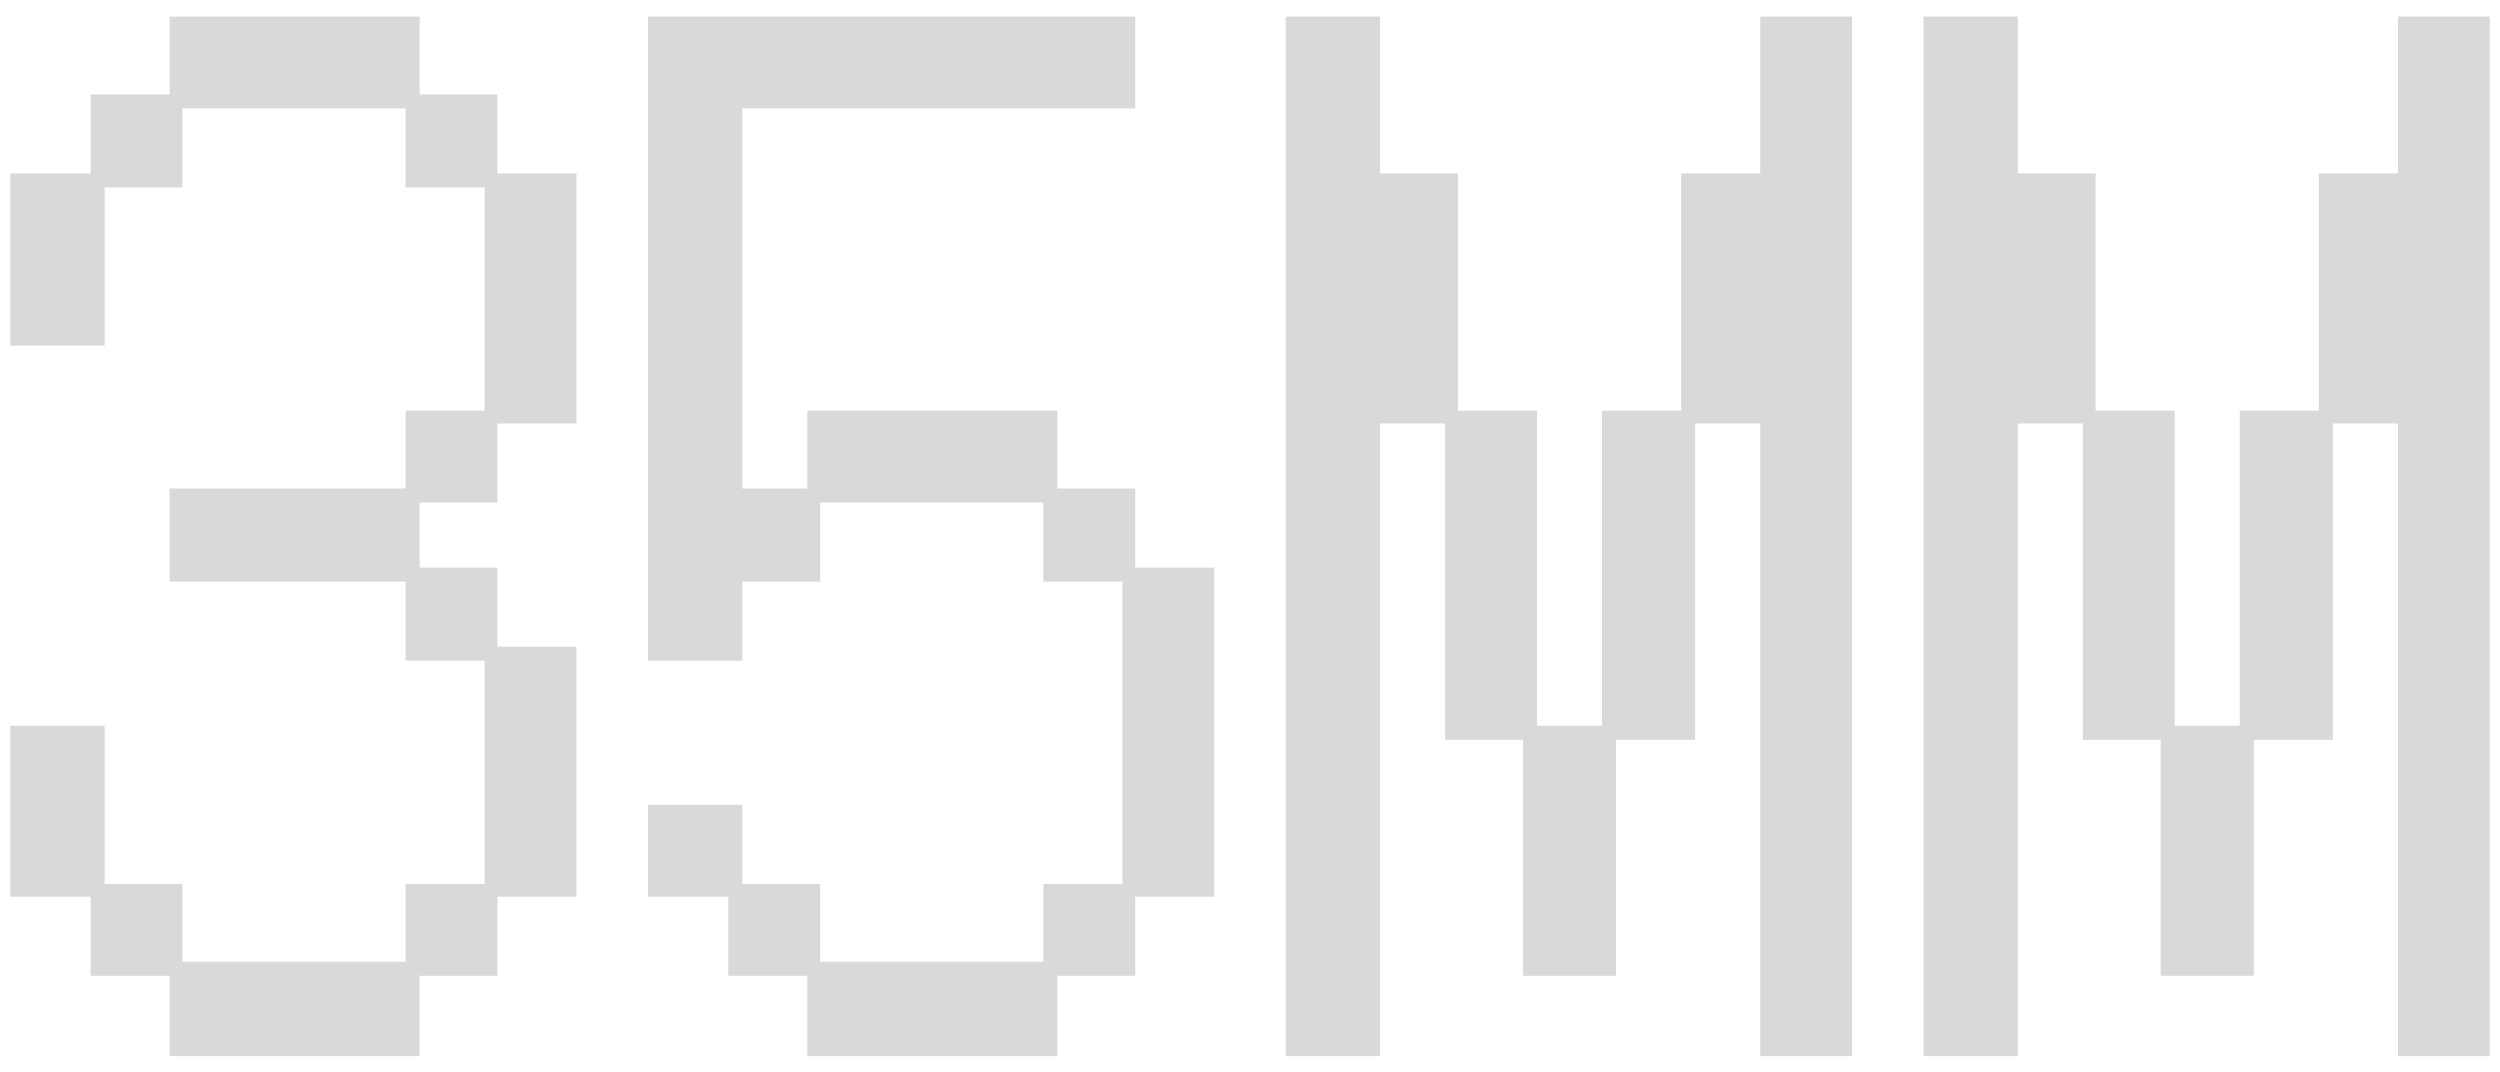
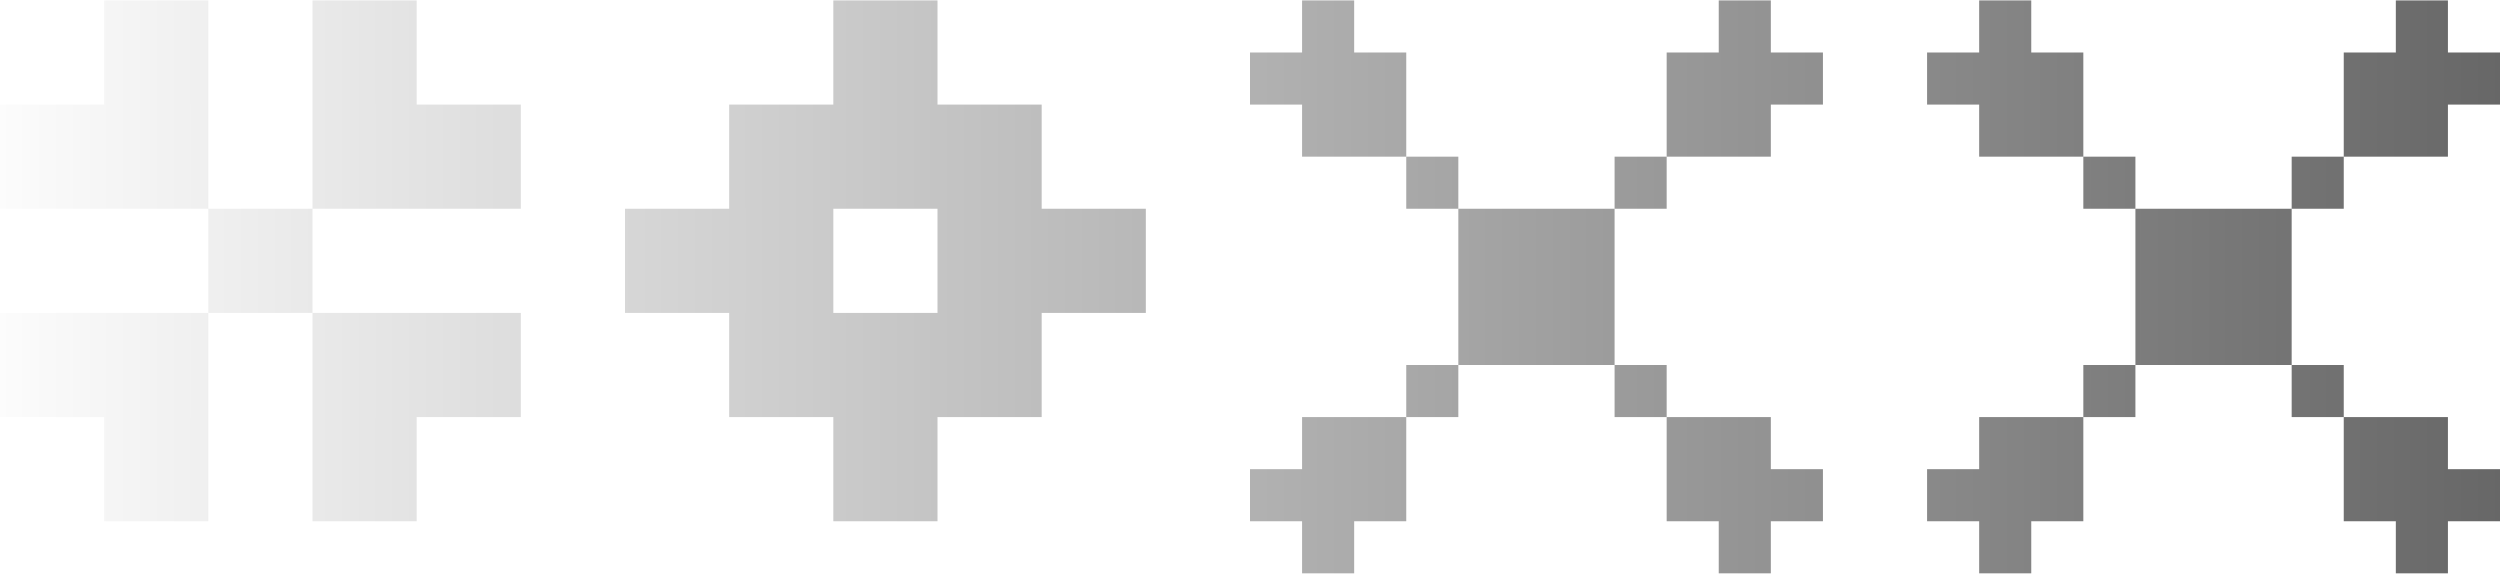
- <svg xmlns="http://www.w3.org/2000/svg" width="98" height="42" viewBox="0 0 98 42" fill="none">
-   <path d="M3.55 35.15H0.4V28.45H4.1V34.65H7.15V37.7H15.9V34.65H19V25.9H15.9V22.8H6.65V19.15H15.9V16.1H19V7.35H15.9V4.25H7.15V7.35H4.1V13.55H0.4V6.8H3.55V3.7H6.65V0.65H16.45V3.7H19.5V6.8H22.6V16.6H19.5V19.7H16.45V22.25H19.5V25.35H22.6V35.15H19.5V38.25H16.45V41.4H6.65V38.25H3.55V35.15ZM28.55 35.15H25.4V31.55H29.1V34.65H32.15V37.7H40.9V34.65H44V22.8H40.9V19.7H32.15V22.8H29.1V25.9H25.4V0.65H44.5V4.25H29.1V19.15H31.65V16.1H41.45V19.15H44.5V22.25H47.6V35.15H44.5V38.25H41.45V41.4H31.65V38.25H28.55V35.15ZM50.4 0.65H54.1V6.8H57.15V16.1H60.25V28.45H62.8V16.1H65.9V6.8H69V0.65H72.6V41.4H69V16.6H66.45V29H63.35V38.25H59.7V29H56.65V16.6H54.1V41.4H50.4V0.65ZM75.4 0.65H79.1V6.8H82.15V16.1H85.25V28.45H87.8V16.1H90.9V6.8H94V0.65H97.6V41.4H94V16.6H91.45V29H88.35V38.25H84.7V29H81.65V16.6H79.1V41.4H75.4V0.65Z" fill="#D9D9D9" />
+ <svg xmlns="http://www.w3.org/2000/svg" width="375" height="86" viewBox="0 0 375 86" fill="none">
+   <path d="M31.25 39.125H39.062V46.938H31.25V39.125ZM39.062 39.125H46.875V46.938H39.062V39.125ZM39.062 31.312H46.875V39.125H39.062V31.312ZM31.25 31.312H39.062V39.125H31.25V31.312ZM23.438 23.5H31.25V31.312H23.438V23.5ZM23.438 15.688H31.25V23.5H23.438V15.688ZM23.438 7.875H31.25V15.688H23.438V7.875ZM23.438 0.062H31.25V7.875H23.438V0.062ZM15.625 0.062H23.438V7.875H15.625V0.062ZM15.625 7.875H23.438V15.688H15.625V7.875ZM7.812 15.688H15.625V23.5H7.812V15.688ZM15.625 15.688H23.438V23.5H15.625V15.688ZM15.625 23.5H23.438V31.312H15.625V23.5ZM7.812 23.5H15.625V31.312H7.812V23.5ZM0 15.688H7.812V23.5H0V15.688ZM0 23.5H7.812V31.312H0V23.5ZM23.438 46.938H31.25V54.75H23.438V46.938ZM15.625 46.938H23.438V54.75H15.625V46.938ZM15.625 54.75H23.438V62.562H15.625V54.75ZM15.625 62.562H23.438V70.375H15.625V62.562ZM15.625 70.375H23.438V78.188H15.625V70.375ZM23.438 70.375H31.25V78.188H23.438V70.375ZM23.438 62.562H31.25V70.375H23.438V62.562ZM23.438 54.75H31.25V62.562H23.438V54.75ZM7.812 46.938H15.625V54.75H7.812V46.938ZM0 46.938H7.812V54.75H0V46.938ZM0 54.75H7.812V62.562H0V54.75ZM7.812 54.75H15.625V62.562H7.812V54.75ZM46.875 46.938H54.688V54.75H46.875V46.938ZM46.875 54.75H54.688V62.562H46.875V54.75ZM46.875 62.562H54.688V70.375H46.875V62.562ZM46.875 70.375H54.688V78.188H46.875V70.375ZM54.688 70.375H62.5V78.188H54.688V70.375ZM54.688 62.562H62.5V70.375H54.688V62.562ZM54.688 54.75H62.5V62.562H54.688V54.75ZM54.688 46.938H62.5V54.75H54.688V46.938ZM70.312 46.938H78.125V54.75H70.312V46.938ZM70.312 54.75H78.125V62.562H70.312V54.75ZM62.5 54.75H70.312V62.562H62.5V54.75ZM62.5 46.938H70.312V54.75H62.5V46.938ZM46.875 15.688H54.688V23.5H46.875V15.688ZM46.875 7.875H54.688V15.688H46.875V7.875ZM46.875 0.062H54.688V7.875H46.875V0.062ZM54.688 0.062H62.5V7.875H54.688V0.062ZM54.688 7.875H62.5V15.688H54.688V7.875ZM54.688 15.688H62.5V23.5H54.688V15.688ZM54.688 23.5H62.5V31.312H54.688V23.5ZM46.875 23.5H54.688V31.312H46.875V23.5ZM62.5 15.688H70.312V23.5H62.5V15.688ZM70.312 15.688H78.125V23.5H70.312V15.688ZM70.312 23.5H78.125V31.312H70.312V23.5ZM62.5 23.5H70.312V31.312H62.5V23.5ZM117.188 31.312H125V39.125H117.188V31.312ZM117.188 39.125H125V46.938H117.188V39.125ZM117.188 46.938H125V54.75H117.188V46.938ZM109.375 46.938H117.188V54.75H109.375V46.938ZM109.375 39.125H117.188V46.938H109.375V39.125ZM109.375 31.312H117.188V39.125H109.375V31.312ZM109.375 23.5H117.188V31.312H109.375V23.5ZM117.188 23.5H125V31.312H117.188V23.5ZM117.188 15.688H125V23.5H117.188V15.688ZM109.375 15.688H117.188V23.5H109.375V15.688ZM125 15.688H132.812V23.5H125V15.688ZM125 23.5H132.812V31.312H125V23.5ZM132.812 15.688H140.625V23.5H132.812V15.688ZM140.625 15.688H148.438V23.5H140.625V15.688ZM140.625 23.5H148.438V31.312H140.625V23.5ZM132.812 23.5H140.625V31.312H132.812V23.5ZM140.625 31.312H148.438V39.125H140.625V31.312ZM140.625 39.125H148.438V46.938H140.625V39.125ZM140.625 46.938H148.438V54.75H140.625V46.938ZM132.812 46.938H140.625V54.75H132.812V46.938ZM125 46.938H132.812V54.75H125V46.938ZM125 54.75H132.812V62.562H125V54.75ZM101.562 31.312H109.375V39.125H101.562V31.312ZM125 7.875H132.812V15.688H125V7.875ZM148.438 31.312H156.25V39.125H148.438V31.312ZM148.438 15.688H156.25V23.5H148.438V15.688ZM148.438 23.5H156.25V31.312H148.438V23.5ZM148.438 39.125H156.25V46.938H148.438V39.125ZM148.438 46.938H156.25V54.75H148.438V46.938ZM148.438 54.75H156.25V62.562H148.438V54.75ZM140.625 54.75H148.438V62.562H140.625V54.75ZM132.812 54.75H140.625V62.562H132.812V54.75ZM117.188 54.75H125V62.562H117.188V54.75ZM109.375 54.75H117.188V62.562H109.375V54.75ZM101.562 39.125H109.375V46.938H101.562V39.125ZM93.75 39.125H101.562V46.938H93.75V39.125ZM93.75 31.312H101.562V39.125H93.75V31.312ZM132.812 7.875H140.625V15.688H132.812V7.875ZM132.812 0.062H140.625V7.875H132.812V0.062ZM125 0.062H132.812V7.875H125V0.062ZM156.25 31.312H164.062V39.125H156.25V31.312ZM164.062 31.312H171.875V39.125H164.062V31.312ZM164.062 39.125H171.875V46.938H164.062V39.125ZM156.25 39.125H164.062V46.938H156.25V39.125ZM125 62.562H132.812V70.375H125V62.562ZM132.812 62.562H140.625V70.375H132.812V62.562ZM132.812 70.375H140.625V78.188H132.812V70.375ZM125 70.375H132.812V78.188H125V70.375ZM218.75 31.312H226.562V39.125H218.75V31.312ZM218.75 39.125H226.562V46.938H218.75V39.125ZM226.562 39.125H234.375V46.938H226.562V39.125ZM226.562 31.312H234.375V39.125H226.562V31.312ZM210.938 23.5H218.75V31.312H210.938V23.5ZM203.125 15.688H210.938V23.5H203.125V15.688ZM203.125 7.875H210.938V15.688H203.125V7.875ZM195.312 15.688H203.125V23.5H195.312V15.688ZM234.375 31.312H242.188V39.125H234.375V31.312ZM234.375 39.125H242.188V46.938H234.375V39.125ZM234.375 46.938H242.188V54.75H234.375V46.938ZM226.562 46.938H234.375V54.75H226.562V46.938ZM218.75 46.938H226.562V54.75H218.75V46.938ZM242.188 23.5H250V31.312H242.188V23.5ZM250 15.688H257.812V23.5H250V15.688ZM250 7.875H257.812V15.688H250V7.875ZM257.812 15.688H265.625V23.5H257.812V15.688ZM242.188 54.75H250V62.562H242.188V54.75ZM250 62.562H257.812V70.375H250V62.562ZM257.812 62.562H265.625V70.375H257.812V62.562ZM250 70.375H257.812V78.188H250V70.375ZM210.938 54.75H218.75V62.562H210.938V54.75ZM203.125 62.562H210.938V70.375H203.125V62.562ZM195.312 62.562H203.125V70.375H195.312V62.562ZM203.125 70.375H210.938V78.188H203.125V70.375ZM257.812 7.875H265.625V15.688H257.812V7.875ZM265.625 7.875H273.438V15.688H265.625V7.875ZM257.812 0.062H265.625V7.875H257.812V0.062ZM195.312 7.875H203.125V15.688H195.312V7.875ZM195.312 0.062H203.125V7.875H195.312V0.062ZM187.5 7.875H195.312V15.688H187.5V7.875ZM257.812 70.375H265.625V78.188H257.812V70.375ZM265.625 70.375H273.438V78.188H265.625V70.375ZM257.812 78.188H265.625V86H257.812V78.188ZM195.312 70.375H203.125V78.188H195.312V70.375ZM195.312 78.188H203.125V86H195.312V78.188ZM187.5 70.375H195.312V78.188H187.5V70.375ZM320.312 31.312H328.125V39.125H320.312V31.312ZM320.312 39.125H328.125V46.938H320.312V39.125ZM328.125 39.125H335.938V46.938H328.125V39.125ZM328.125 31.312H335.938V39.125H328.125V31.312ZM312.5 23.5H320.312V31.312H312.5V23.5ZM304.688 15.688H312.5V23.5H304.688V15.688ZM304.688 7.875H312.5V15.688H304.688V7.875ZM296.875 15.688H304.688V23.5H296.875V15.688ZM335.938 31.312H343.75V39.125H335.938V31.312ZM335.938 39.125H343.75V46.938H335.938V39.125ZM335.938 46.938H343.75V54.75H335.938V46.938ZM328.125 46.938H335.938V54.75H328.125V46.938ZM320.312 46.938H328.125V54.75H320.312V46.938ZM343.75 23.5H351.562V31.312H343.75V23.5ZM351.562 15.688H359.375V23.5H351.562V15.688ZM351.562 7.875H359.375V15.688H351.562V7.875ZM359.375 15.688H367.188V23.5H359.375V15.688ZM343.75 54.75H351.562V62.562H343.75V54.75ZM351.562 62.562H359.375V70.375H351.562V62.562ZM359.375 62.562H367.188V70.375H359.375V62.562ZM351.562 70.375H359.375V78.188H351.562V70.375ZM312.5 54.75H320.312V62.562H312.5V54.75ZM304.688 62.562H312.5V70.375H304.688V62.562ZM296.875 62.562H304.688V70.375H296.875V62.562ZM304.688 70.375H312.5V78.188H304.688V70.375ZM359.375 7.875H367.188V15.688H359.375V7.875ZM367.188 7.875H375V15.688H367.188V7.875ZM359.375 0.062H367.188V7.875H359.375V0.062ZM296.875 7.875H304.688V15.688H296.875V7.875ZM296.875 0.062H304.688V7.875H296.875V0.062ZM289.062 7.875H296.875V15.688H289.062V7.875ZM359.375 70.375H367.188V78.188H359.375V70.375ZM367.188 70.375H375V78.188H367.188V70.375ZM359.375 78.188H367.188V86H359.375V78.188ZM296.875 70.375H304.688V78.188H296.875V70.375ZM296.875 78.188H304.688V86H296.875V78.188ZM289.062 70.375H296.875V78.188H289.062V70.375Z" fill="url(#paint0_linear_65_81)" />
+   <defs>
+     <linearGradient id="paint0_linear_65_81" x1="-8" y1="39.5" x2="383" y2="39.5" gradientUnits="userSpaceOnUse">
+       <stop stop-color="white" />
+       <stop offset="1" stop-color="#646464" />
+     </linearGradient>
+   </defs>
</svg>
